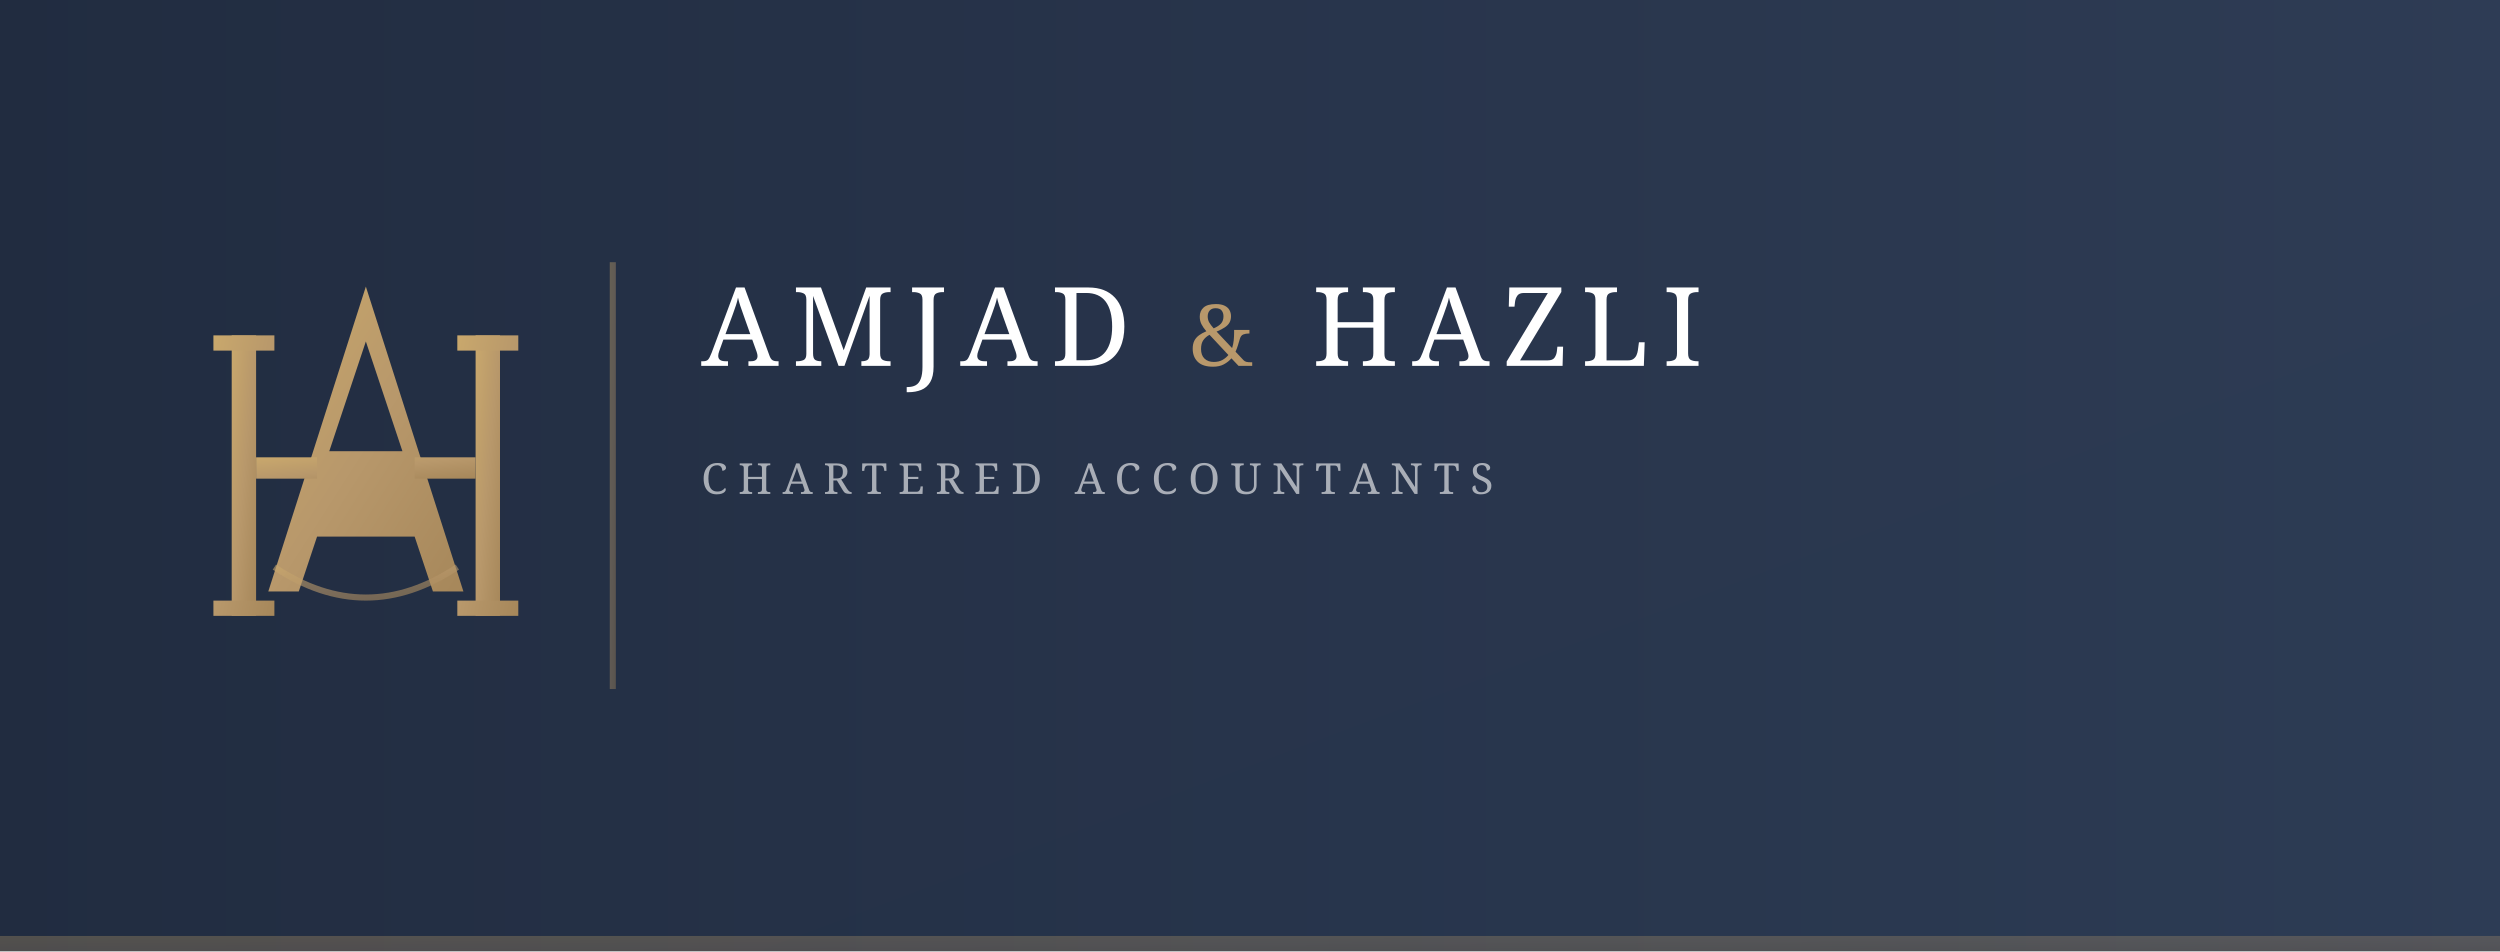
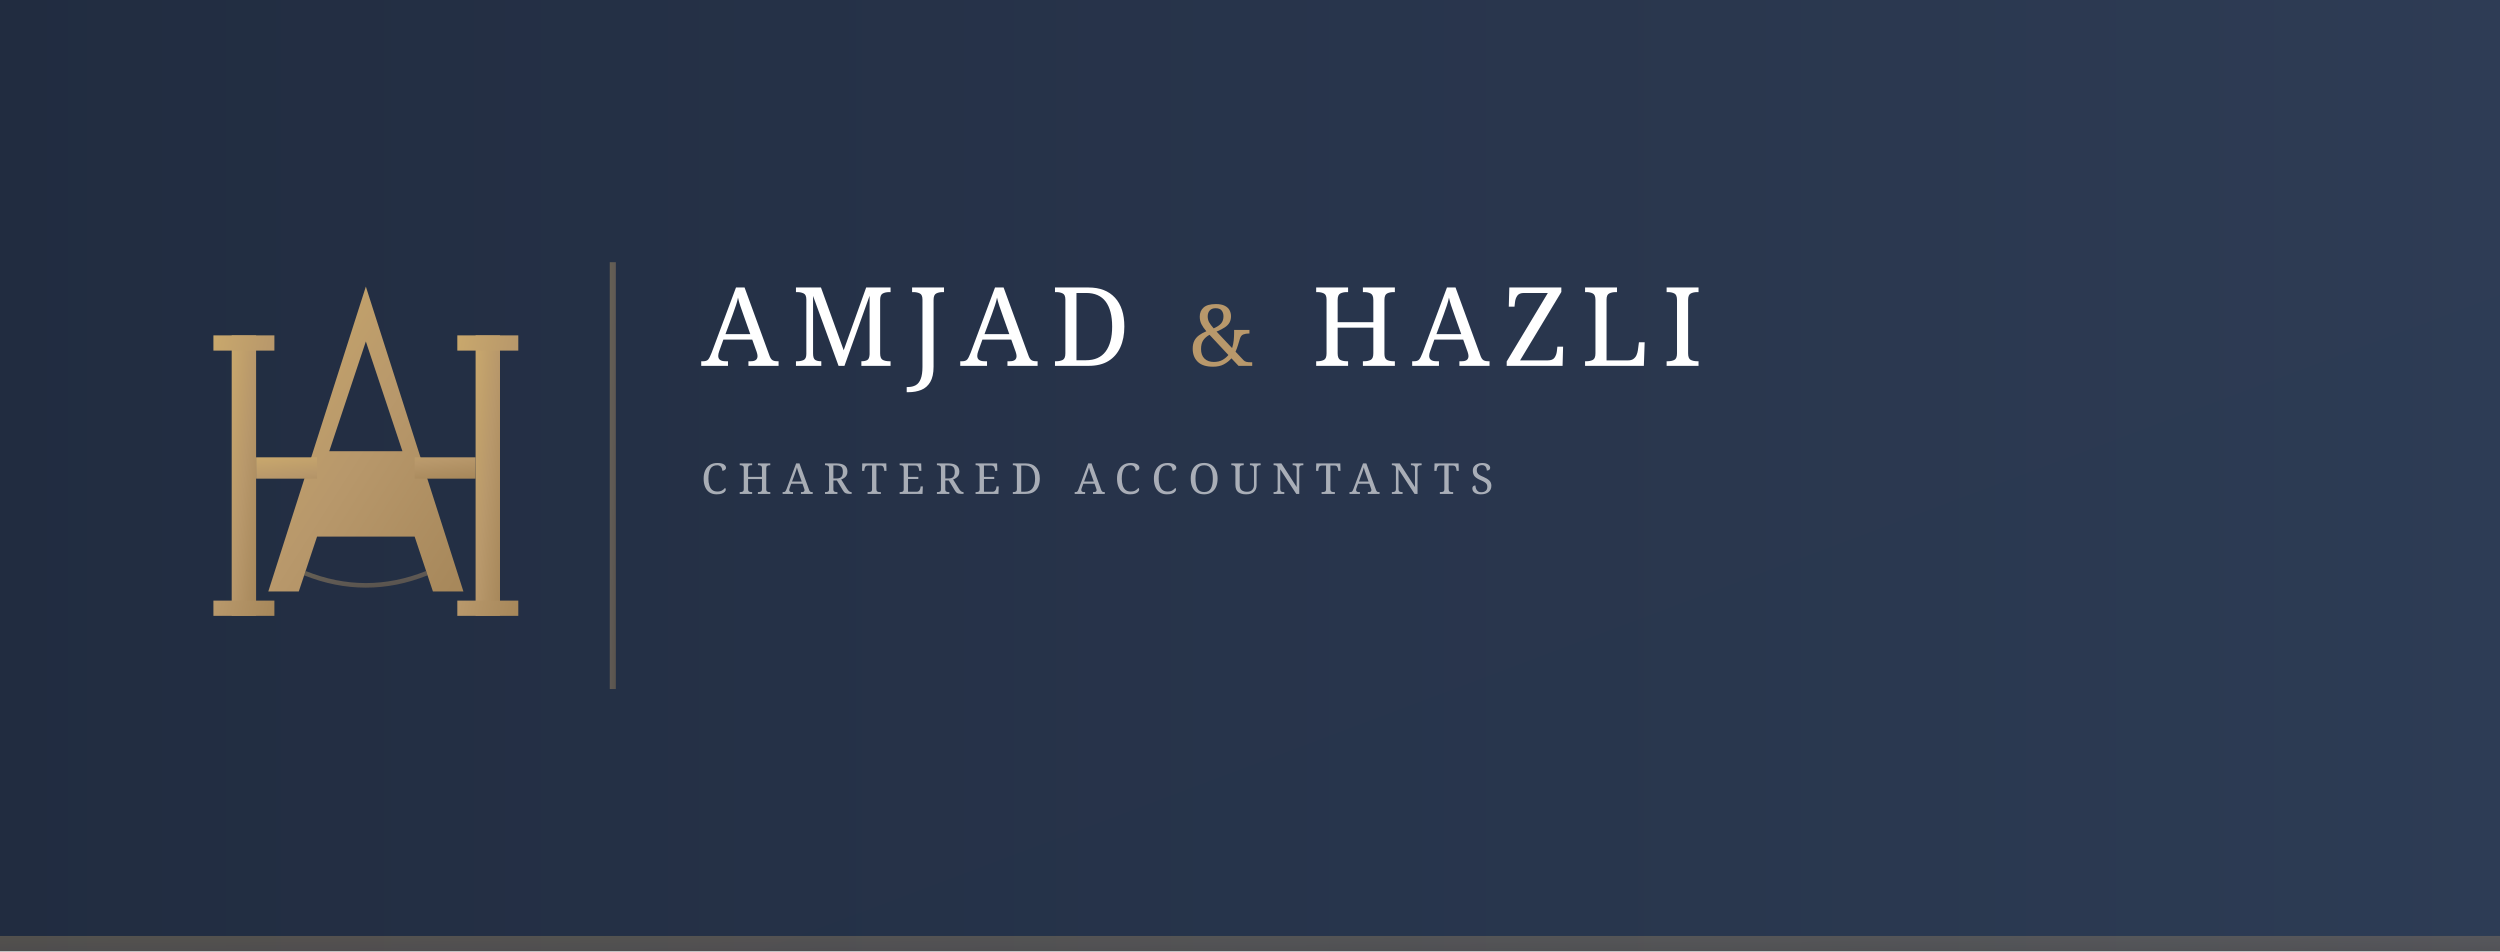
<svg xmlns="http://www.w3.org/2000/svg" viewBox="0 0 820 312" fill="none">
  <defs>
    <linearGradient id="gold" x1="0%" y1="0%" x2="100%" y2="100%">
      <stop offset="0%" stop-color="#C9A86C" />
      <stop offset="50%" stop-color="#B8986B" />
      <stop offset="100%" stop-color="#A6875A" />
    </linearGradient>
    <linearGradient id="navyGradient" x1="0%" y1="0%" x2="100%" y2="0%">
      <stop offset="0%" stop-color="#1E2A3F" />
      <stop offset="100%" stop-color="#2B3A55" />
    </linearGradient>
  </defs>
  <rect width="820" height="312" fill="url(#navyGradient)" />
  <rect width="820" height="312" fill="url(#gold)" opacity="0.02" />
  <g fill="url(#gold)" transform="translate(60, 86) scale(1)">
    <path d="M60 8L28 108h10l6-18h32l6 18h10L60 8zm0 18l12 36H48l12-36z" />
    <path d="M16 24h8v92h-8z" />
    <path d="M10 24h20v5H10zM10 111h20v5H10z" />
    <path d="M96 24h8v92h-8z" />
    <path d="M90 24h20v5H90zM90 111h20v5H90z" />
    <path d="M24 64h20v7H24zM76 64h20v7H76z" />
-     <path d="M30 100Q60 120 90 100" stroke="url(#gold)" stroke-width="2" fill="none" opacity="0.6" />
+     <path d="M40 102Q60 110 80 102" stroke="url(#gold)" stroke-width="1.5" fill="none" opacity="0.4" />
  </g>
  <rect x="200" y="86" width="2" height="140" fill="url(#gold)" opacity="0.4" />
  <g transform="translate(230, 120)">
    <text font-family="'Playfair Display', Georgia, serif" font-size="36" font-weight="400" letter-spacing="0.12em" fill="white">
      <tspan>AMJAD</tspan>
      <tspan dx="10" font-size="28" fill="#B8986B">&amp;</tspan>
      <tspan dx="10">HAZLI</tspan>
    </text>
    <text y="42" font-family="'Cormorant Garamond', Georgia, serif" font-size="14" letter-spacing="0.25em" fill="rgba(255,255,255,0.6)">
      CHARTERED ACCOUNTANTS
    </text>
  </g>
  <rect x="0" y="307" width="820" height="5" fill="url(#gold)" opacity="0.3" />
</svg>
